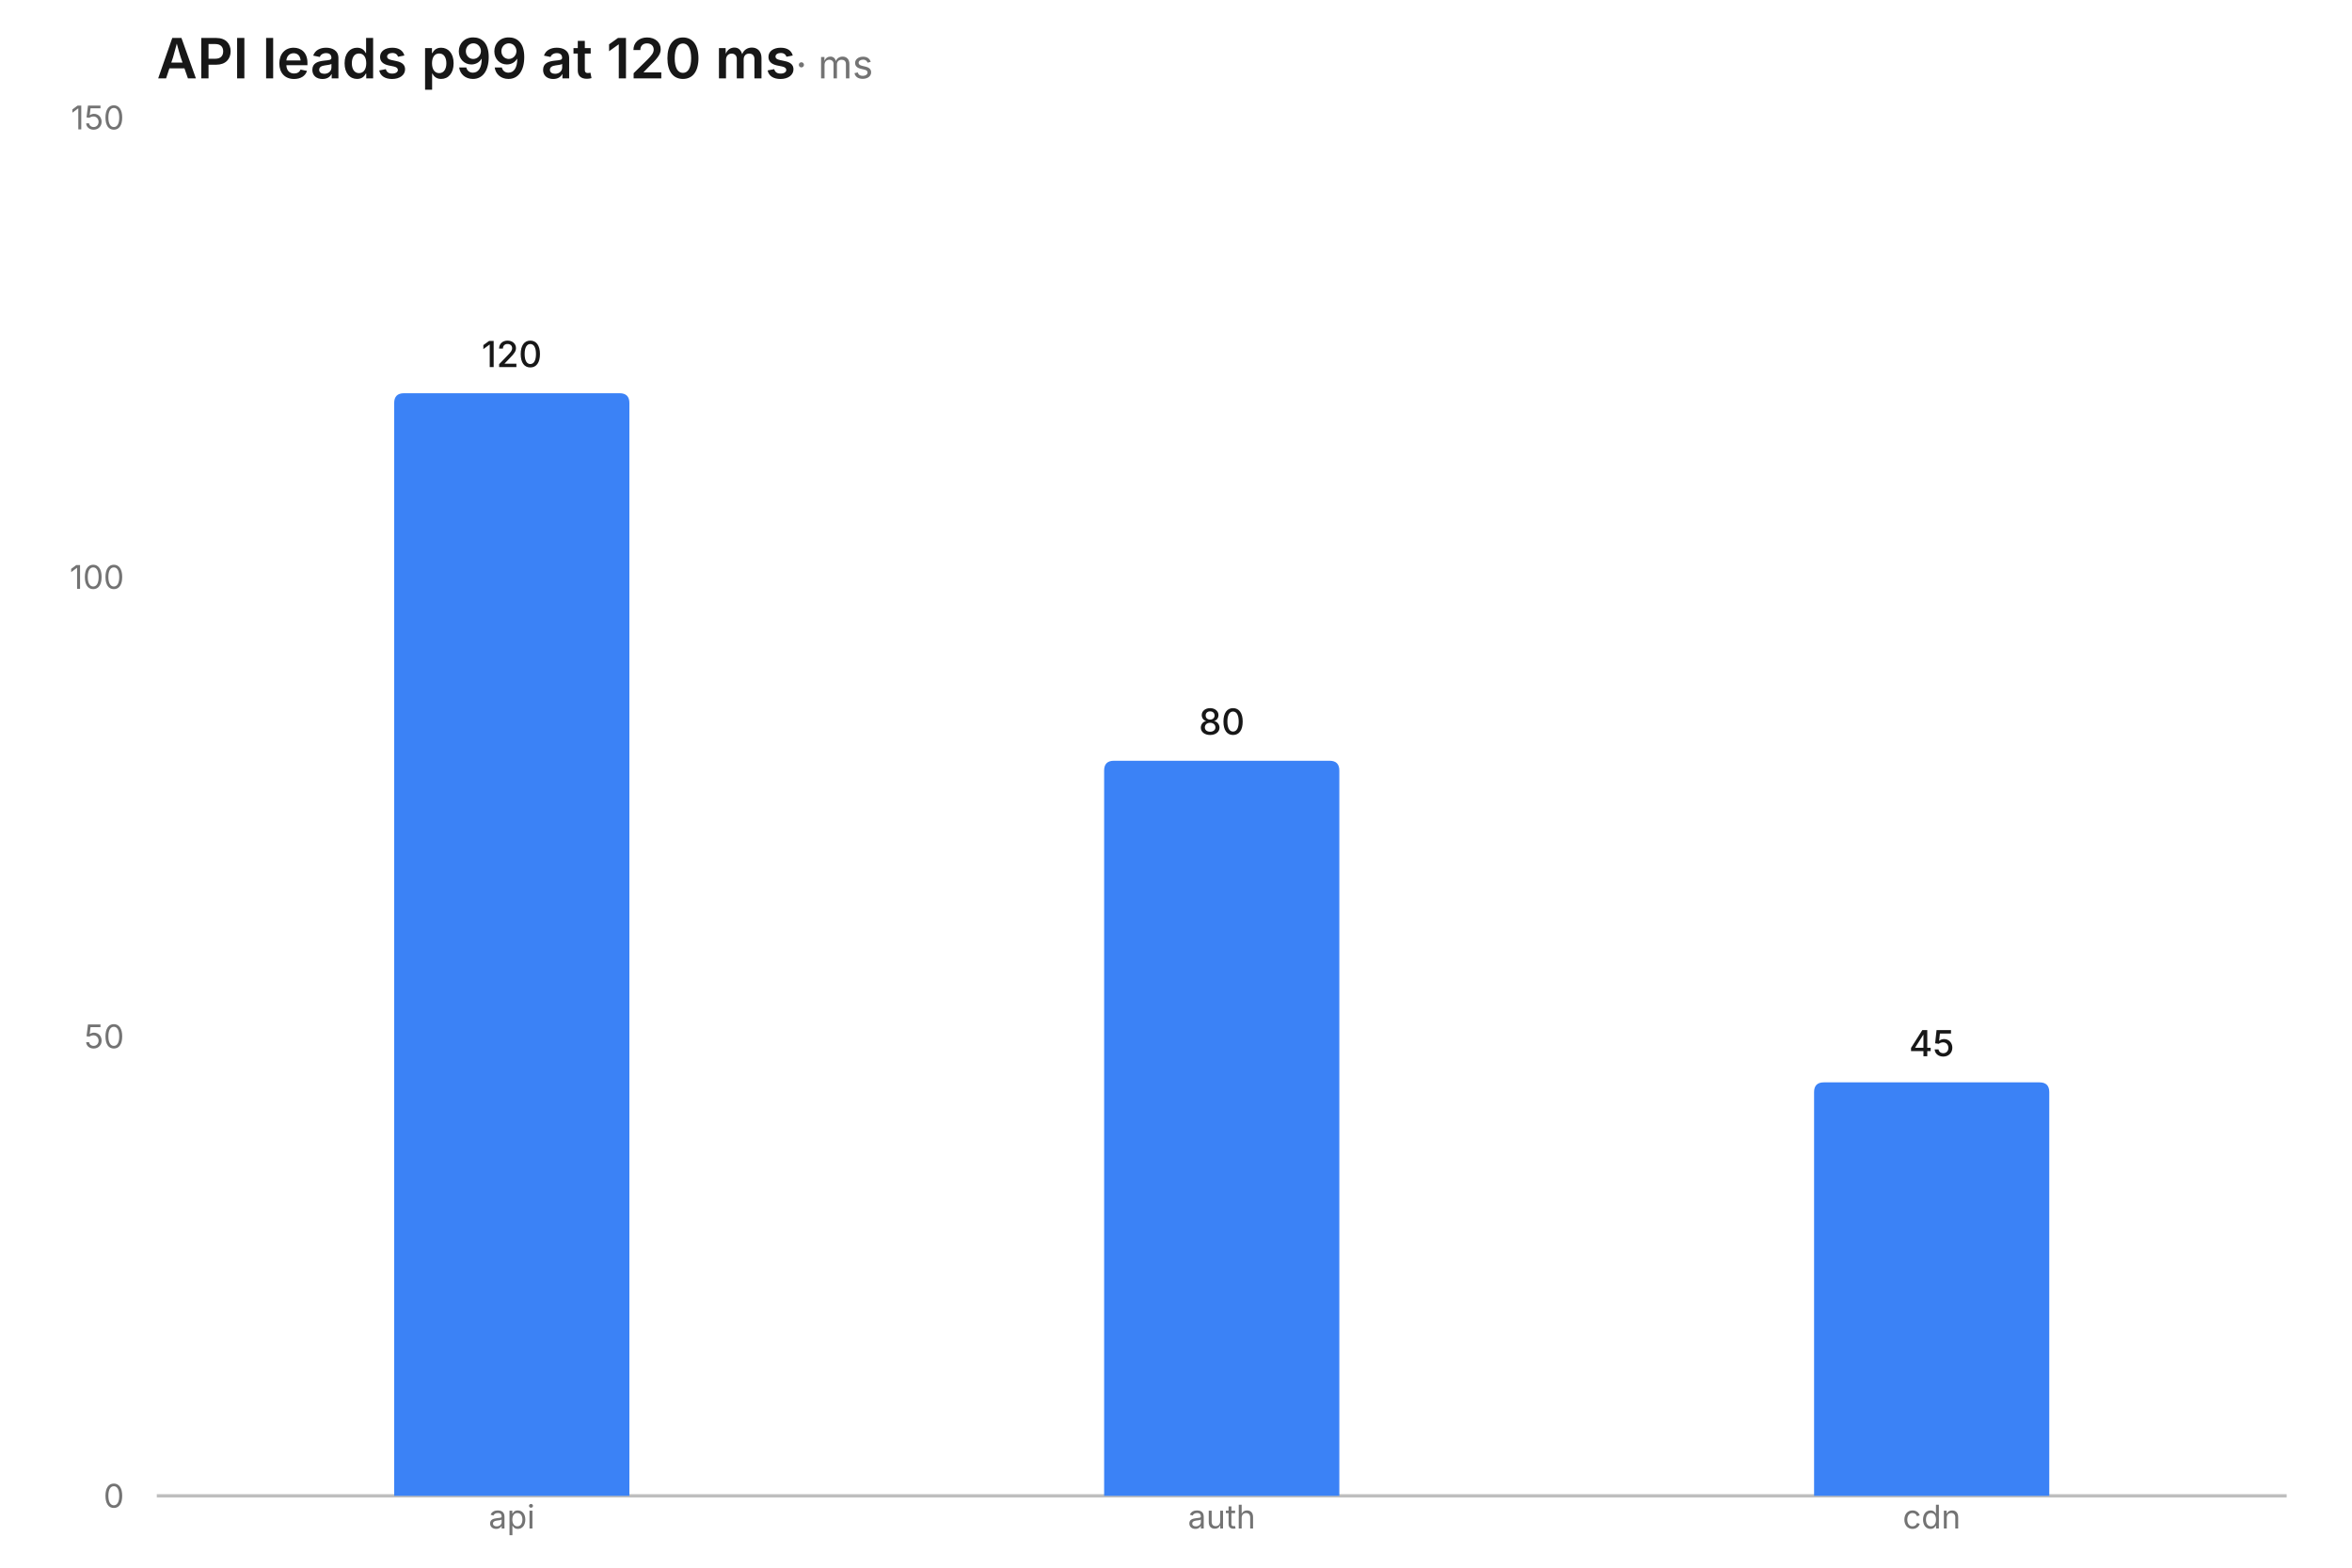
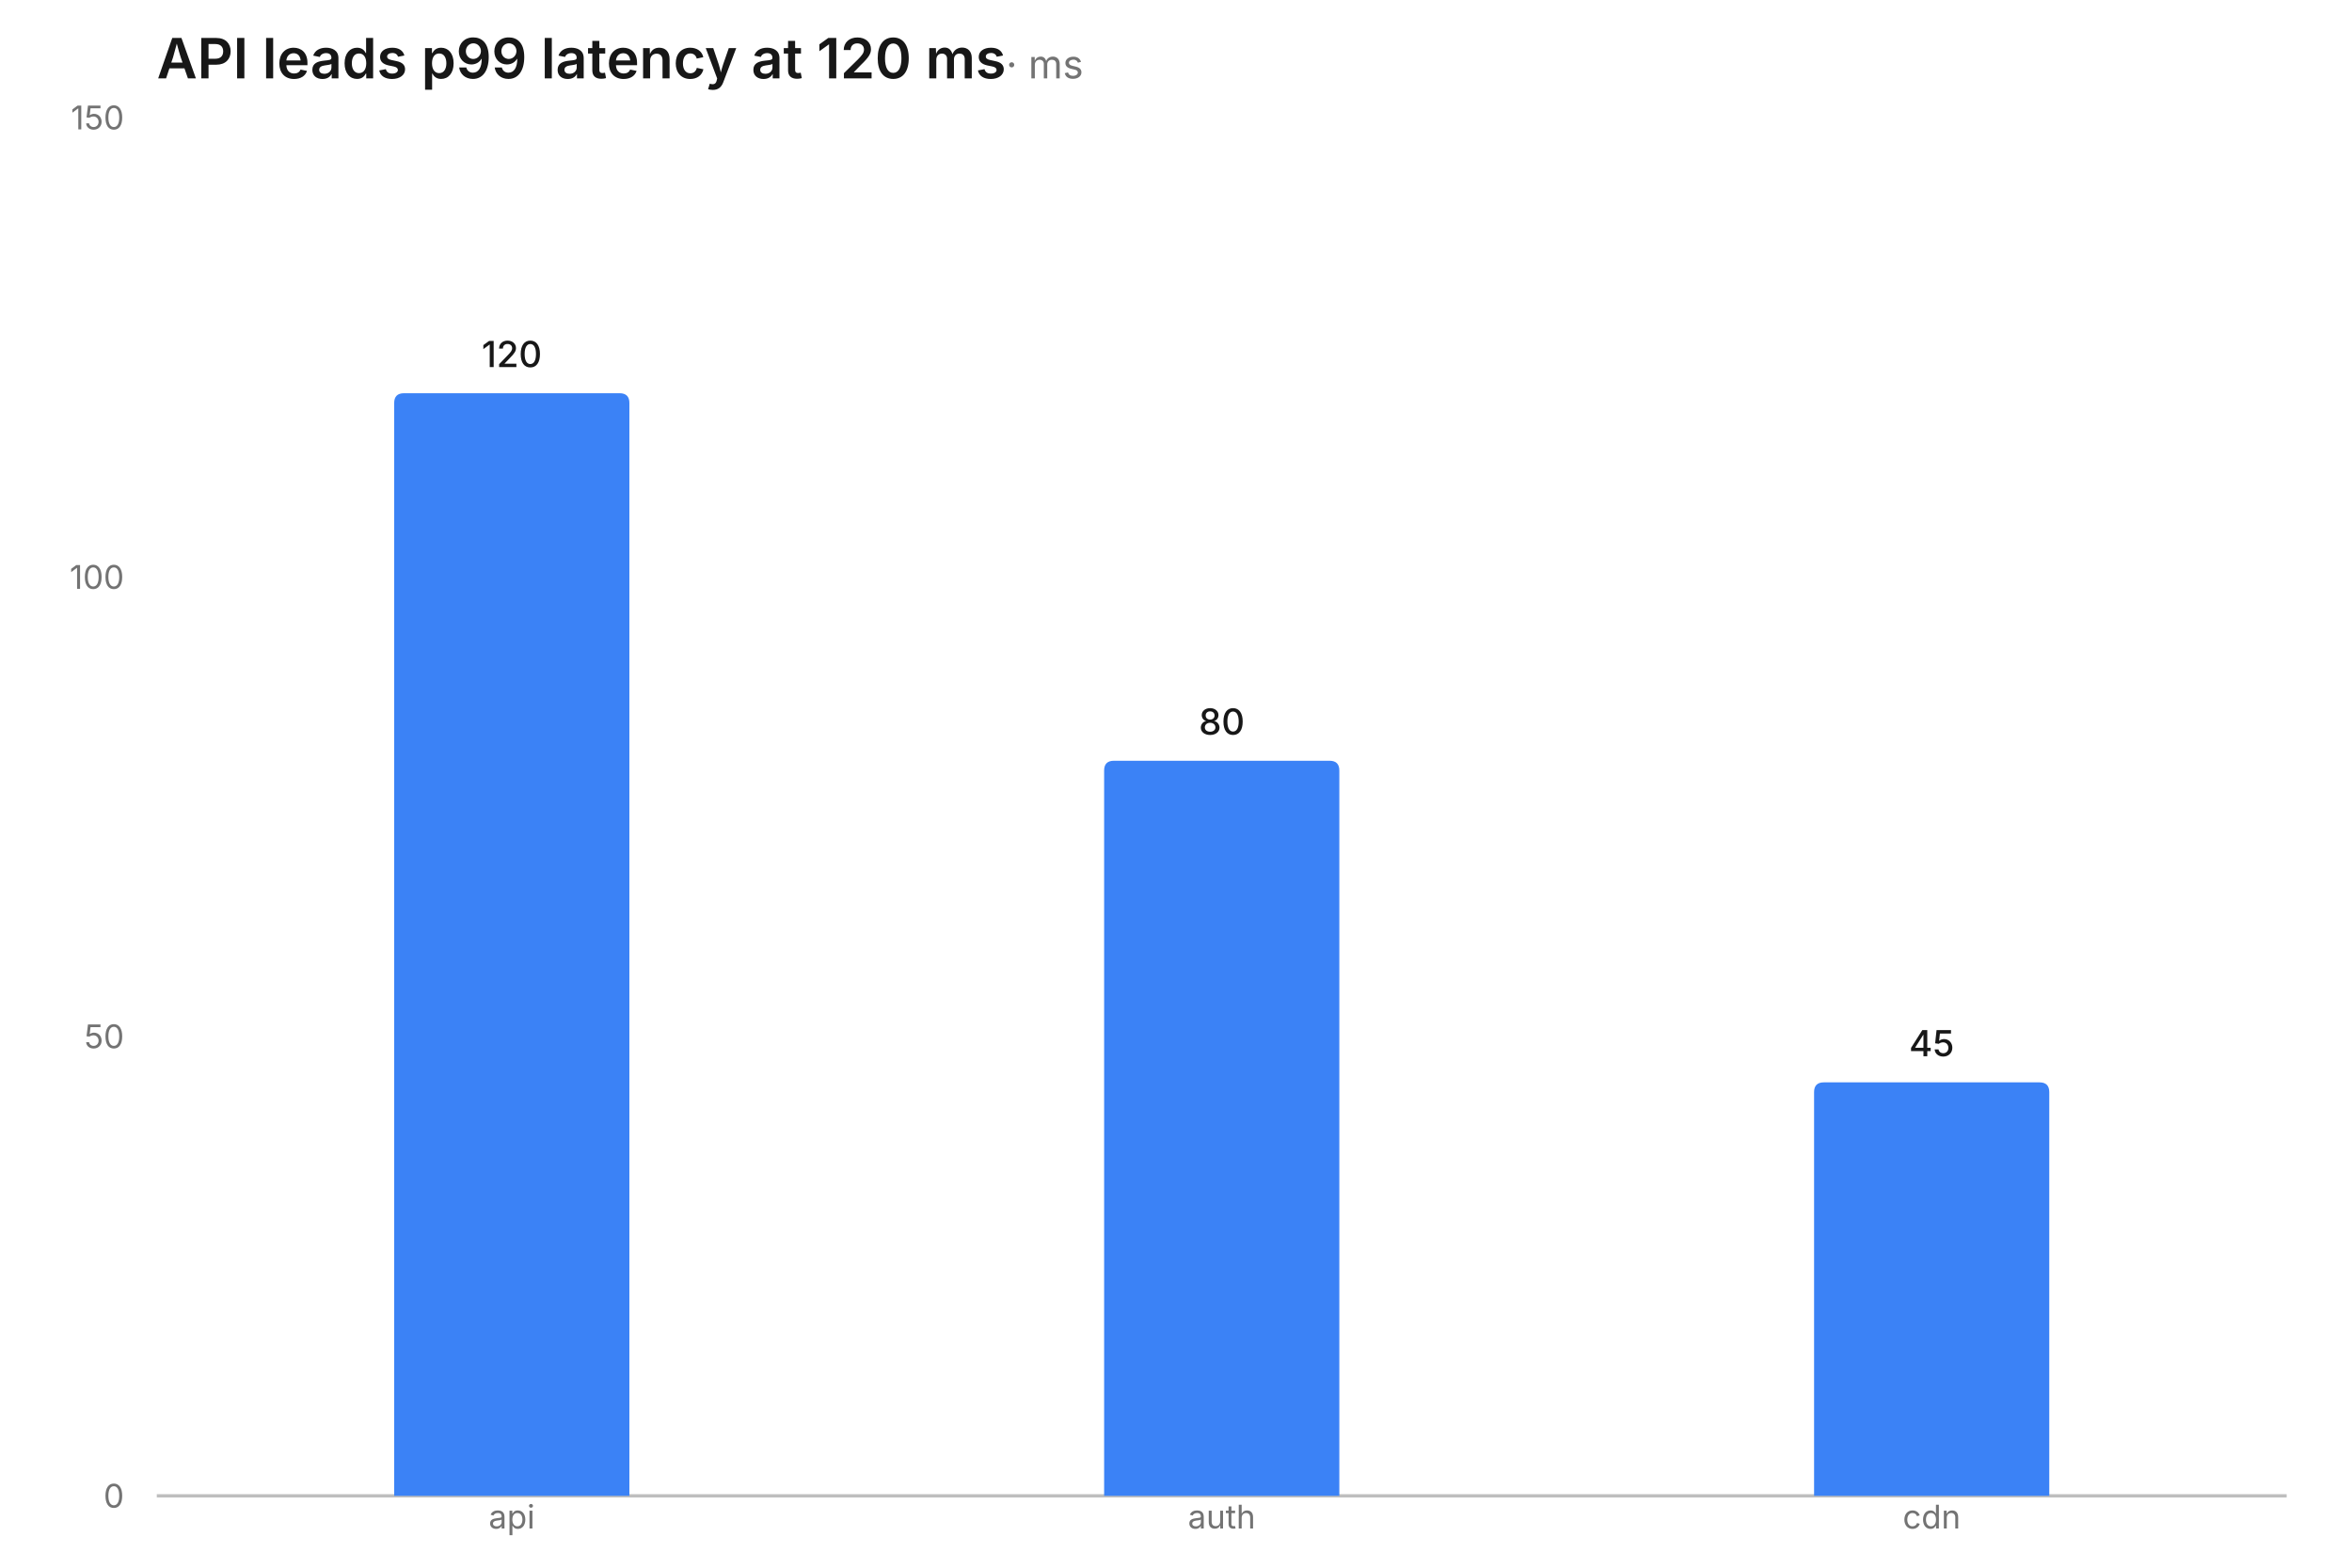
- <svg xmlns="http://www.w3.org/2000/svg" width="720" height="480" viewBox="0 0 720 480" role="img" aria-label="bar chart: API leads p99 at 120 ms (ms), 3 rows" aria-labelledby="mv-97115e67c37fcdef-title" aria-describedby="mv-97115e67c37fcdef-desc" data-markvis="2" data-chart-type="bar" data-id="mv-97115e67c37fcdef" font-family="ui-sans-serif, system-ui, -apple-system, &quot;Segoe UI&quot;, sans-serif" font-size="12">
-   <text x="48" y="24" text-anchor="start" font-size="17" font-weight="600" fill="#171717">API leads p99 at 120 ms<tspan font-size="12" font-weight="400" fill="#737373"> · ms</tspan>
+ <svg xmlns="http://www.w3.org/2000/svg" width="720" height="480" viewBox="0 0 720 480" role="img" aria-label="bar chart: API leads p99 latency at 120 ms (ms), 3 rows" aria-labelledby="mv-20a2729dcd062f24-title" aria-describedby="mv-20a2729dcd062f24-desc" data-markvis="2" data-chart-type="bar" data-id="mv-20a2729dcd062f24" font-family="ui-sans-serif, system-ui, -apple-system, &quot;Segoe UI&quot;, sans-serif" font-size="12">
+   <text x="48" y="24" text-anchor="start" font-size="17" font-weight="600" fill="#171717">API leads p99 latency at 120 ms<tspan font-size="12" font-weight="400" fill="#737373"> · ms</tspan>
  </text>
  <path d="M48 458 L700 458" fill="none" stroke="#171717" stroke-opacity="0.28" stroke-width="1" />
  <g fill="#737373" font-size="10" font-weight="400">
    <text x="38" y="458" text-anchor="end" dominant-baseline="middle">0</text>
    <text x="38" y="317.33" text-anchor="end" dominant-baseline="middle">50</text>
    <text x="38" y="176.67" text-anchor="end" dominant-baseline="middle">100</text>
    <text x="38" y="36" text-anchor="end" dominant-baseline="middle">150</text>
    <text x="156.67" y="468" text-anchor="middle" font-size="10" data-full-label="api">api</text>
    <text x="374" y="468" text-anchor="middle" font-size="10" data-full-label="auth">auth</text>
    <text x="591.33" y="468" text-anchor="middle" font-size="10" data-full-label="cdn">cdn</text>
  </g>
  <g>
    <path d="M120.67 458 L120.67 123.4 Q120.67 120.4 123.67 120.4 L189.67 120.4 Q192.67 120.4 192.67 123.4 L192.67 458 Z" fill="#3B82F6" data-x="api" data-series="p99" data-y="120" />
    <path d="M338 458 L338 235.93 Q338 232.93 341 232.93 L407 232.93 Q410 232.93 410 235.93 L410 458 Z" fill="#3B82F6" data-x="auth" data-series="p99" data-y="80" />
    <path d="M555.33 458 L555.33 334.4 Q555.33 331.4 558.33 331.4 L624.33 331.4 Q627.33 331.4 627.33 334.4 L627.33 458 Z" fill="#3B82F6" data-x="cdn" data-series="p99" data-y="45" />
  </g>
  <g>
    <text x="156.67" y="112.4" text-anchor="middle" font-size="11" font-weight="500" fill="#171717" data-value-label="api">120</text>
    <text x="374" y="224.93" text-anchor="middle" font-size="11" font-weight="500" fill="#171717" data-value-label="auth">80</text>
    <text x="591.33" y="323.4" text-anchor="middle" font-size="11" font-weight="500" fill="#171717" data-value-label="cdn">45</text>
  </g>
</svg>
